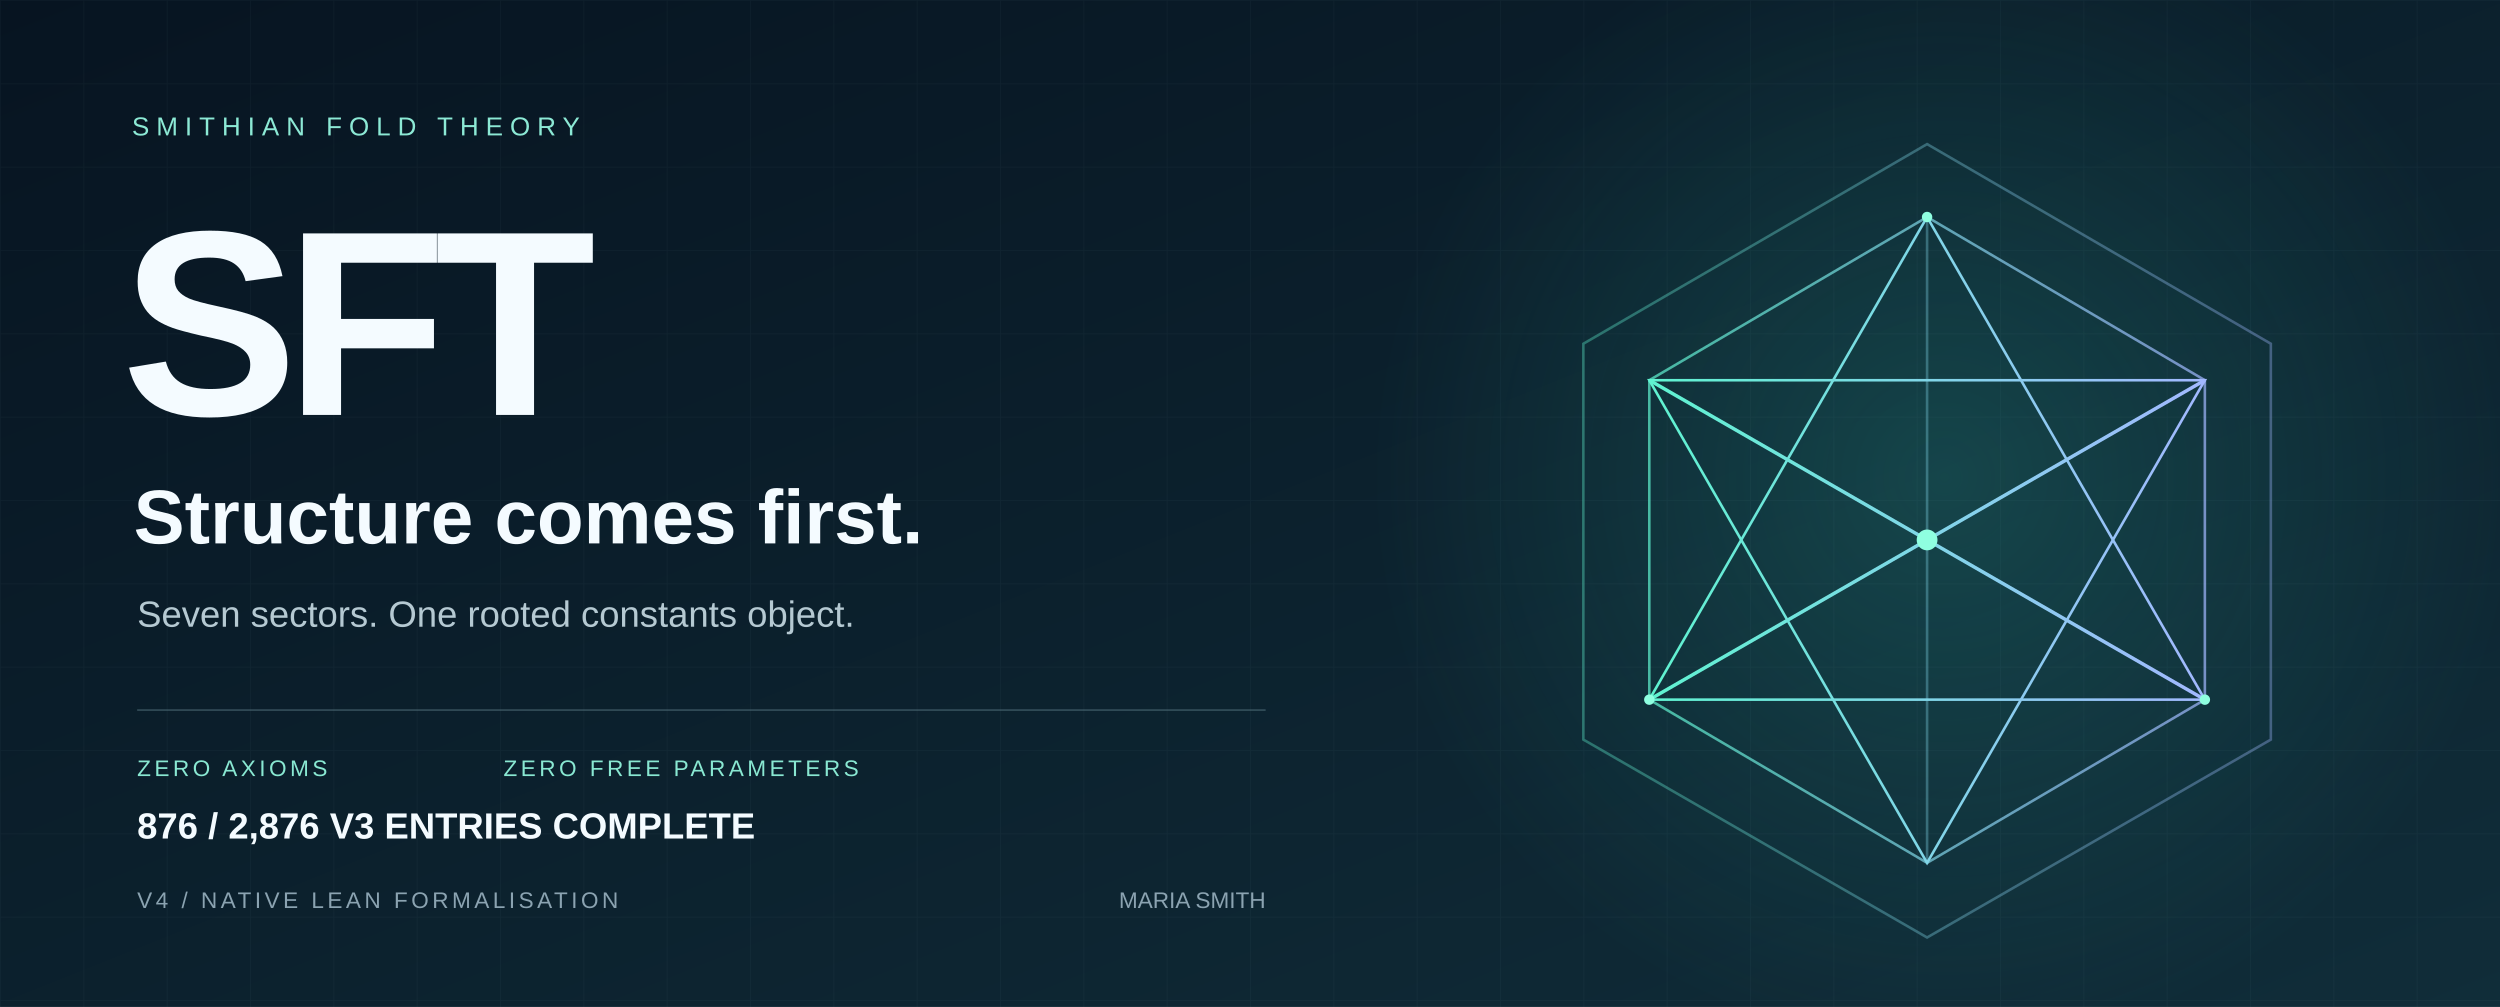
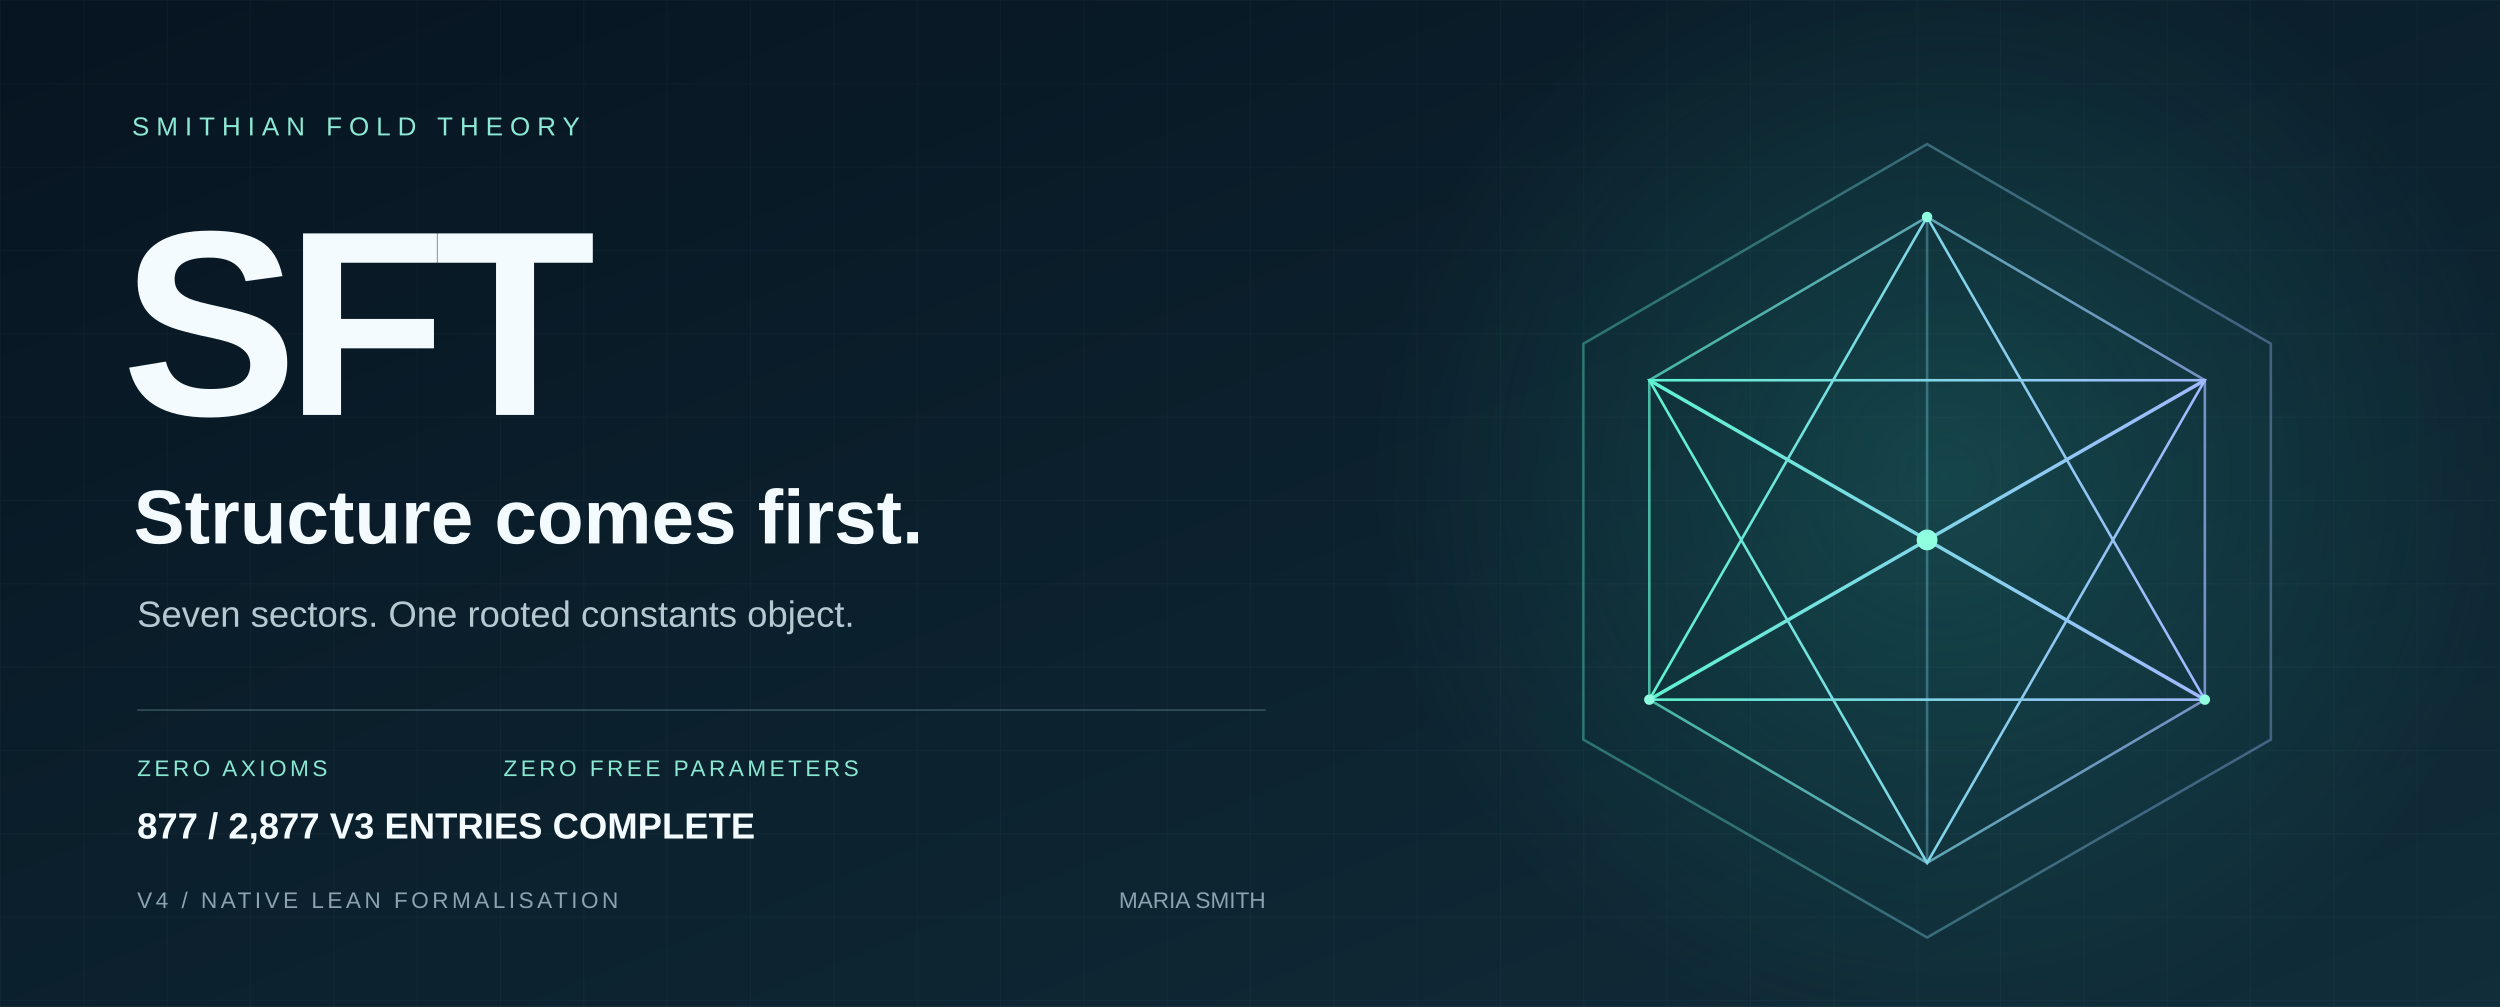
<svg xmlns="http://www.w3.org/2000/svg" width="1440" height="580" viewBox="0 0 1440 580" role="img" aria-labelledby="title desc">
  <defs>
    <linearGradient id="bg" x2="1" y2="1">
      <stop stop-color="#071421" />
      <stop offset="1" stop-color="#102d39" />
    </linearGradient>
    <linearGradient id="edge">
      <stop stop-color="#5ff3d0" />
      <stop offset="1" stop-color="#a2b8ff" />
    </linearGradient>
    <radialGradient id="glow">
      <stop stop-color="#36ccb4" stop-opacity=".2" />
      <stop offset="1" stop-color="#36ccb4" stop-opacity="0" />
    </radialGradient>
    <pattern id="grid" width="48" height="48" patternUnits="userSpaceOnUse">
      <path d="M48 0H0V48" fill="none" stroke="#c6eee7" stroke-opacity=".035" />
    </pattern>
  </defs>
  <path fill="url(#bg)" d="M0 0h1440v580H0z" />
  <path fill="url(#grid)" d="M0 0h1440v580H0z" />
  <circle cx="1120" cy="275" r="330" fill="url(#glow)" />
  <g fill="none" stroke="url(#edge)" stroke-width="1.5">
    <path d="M1110 83 1308 198 1308 426 1110 540 912 426 912 198Z" opacity=".36" />
    <path d="m1110 125 160 94v184l-160 94-160-94V219Z" opacity=".7" />
    <path d="m1110 125 0 372M950 219l320 184M1270 219 950 403" opacity=".35" />
    <path d="m1110 125 160 278-320 0Z" />
    <path d="m1110 497 160-278-320 0Z" />
    <path d="m950 219 160 92 160-92M950 403l160-92 160 92" stroke-width="2" />
  </g>
  <circle cx="1110" cy="311" r="6" fill="#8fffe0" />
  <g fill="#8fffe0">
    <circle cx="1110" cy="125" r="3" />
    <circle cx="950" cy="403" r="3" />
    <circle cx="1270" cy="403" r="3" />
  </g>
  <g font-family="Arial, Helvetica, sans-serif">
    <text x="76" y="78" fill="#8ce9d5" font-size="15" letter-spacing="4">SMITHIAN FOLD THEORY</text>
    <text x="70" y="239" fill="#f4fbff" font-weight="700" font-size="152" letter-spacing="-7">SFT</text>
    <text x="77" y="313" fill="#f4fbff" font-size="44" font-weight="600">Structure comes first.</text>
    <text x="79" y="361" fill="#b5c9d2" font-size="21">Seven sectors. One rooted constants object.</text>
-     <path d="M79 409H729" stroke="#587682" stroke-opacity=".5" />
+     <path d="M79 409H729" stroke="#587782" stroke-opacity=".5" />
    <text x="79" y="447" fill="#89e8d2" font-size="13" letter-spacing="2">ZERO AXIOMS</text>
    <text x="290" y="447" fill="#89e8d2" font-size="13" letter-spacing="2">ZERO FREE PARAMETERS</text>
    <text x="79" y="523" fill="#8ba3b1" font-size="13" letter-spacing="2">V4 / NATIVE LEAN FORMALISATION</text>
    <text x="729" y="523" fill="#8ba3b1" font-size="13" text-anchor="end">MARIA SMITH</text>
-     <text x="79" y="483" fill="#f4fbff" font-size="21" font-weight="600">876 / 2,876 V3 ENTRIES COMPLETE</text>
+     <text x="79" y="483" fill="#f4fbff" font-size="21" font-weight="600">877 / 2,877 V3 ENTRIES COMPLETE</text>
  </g>
</svg>
